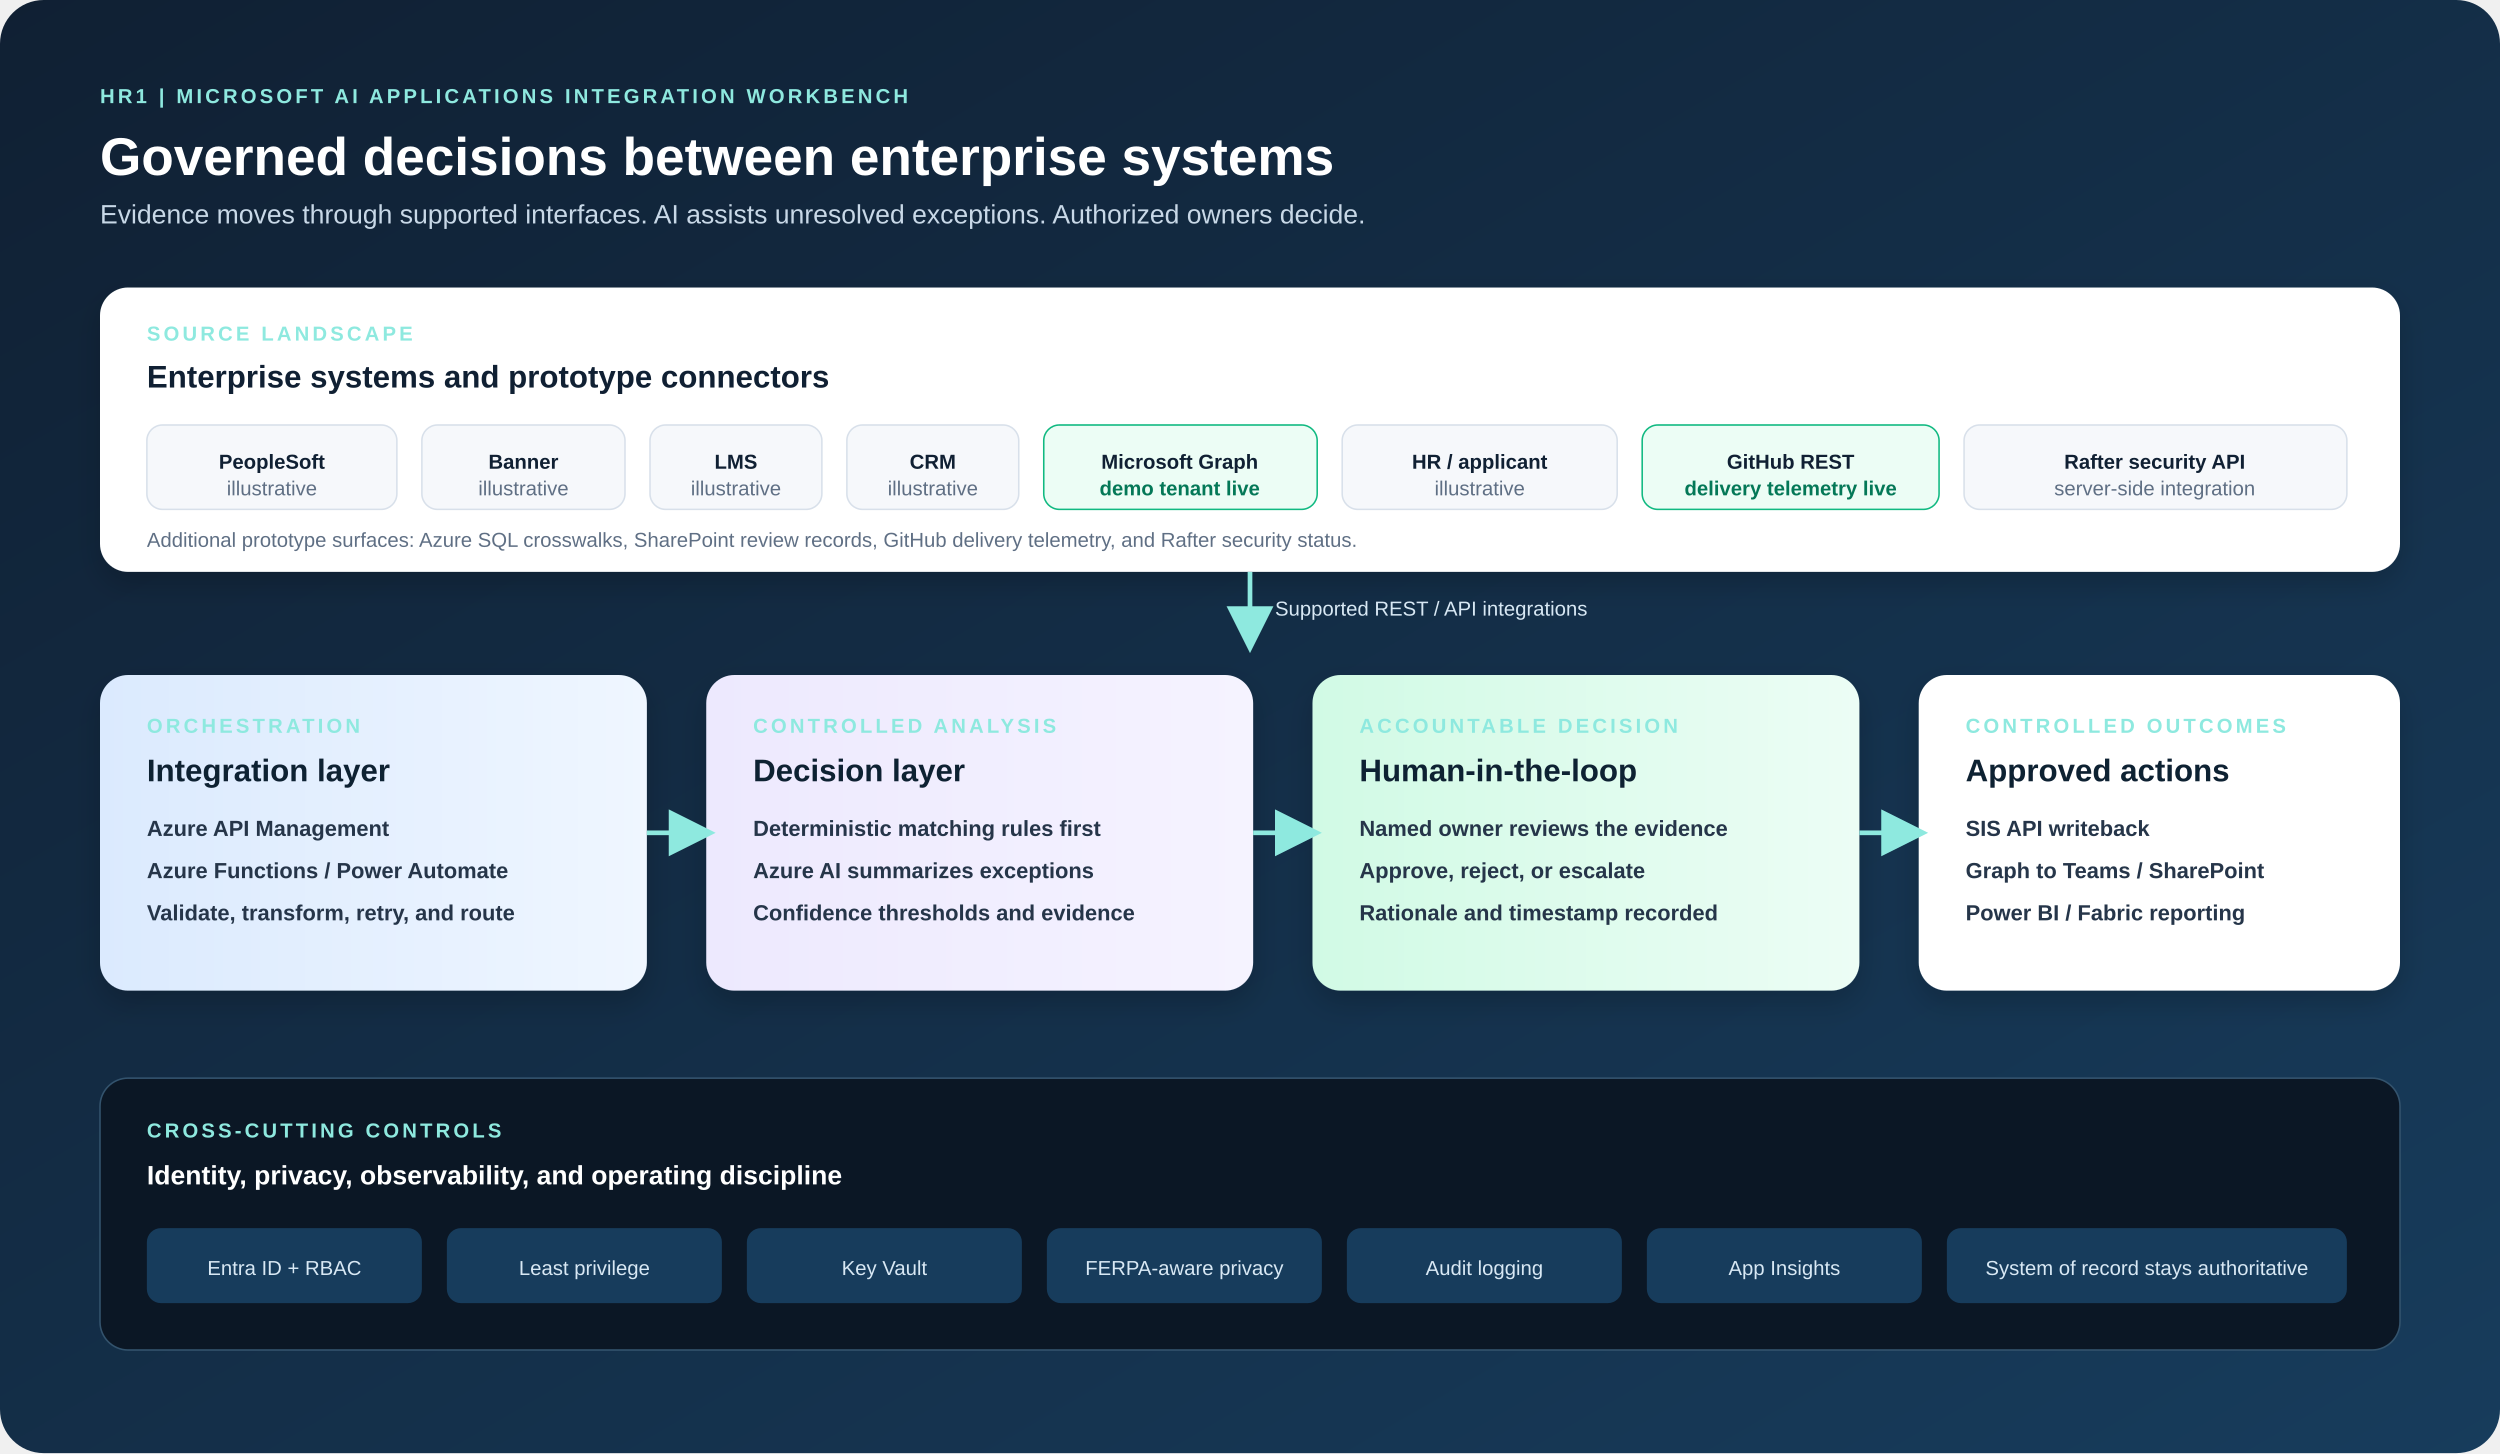
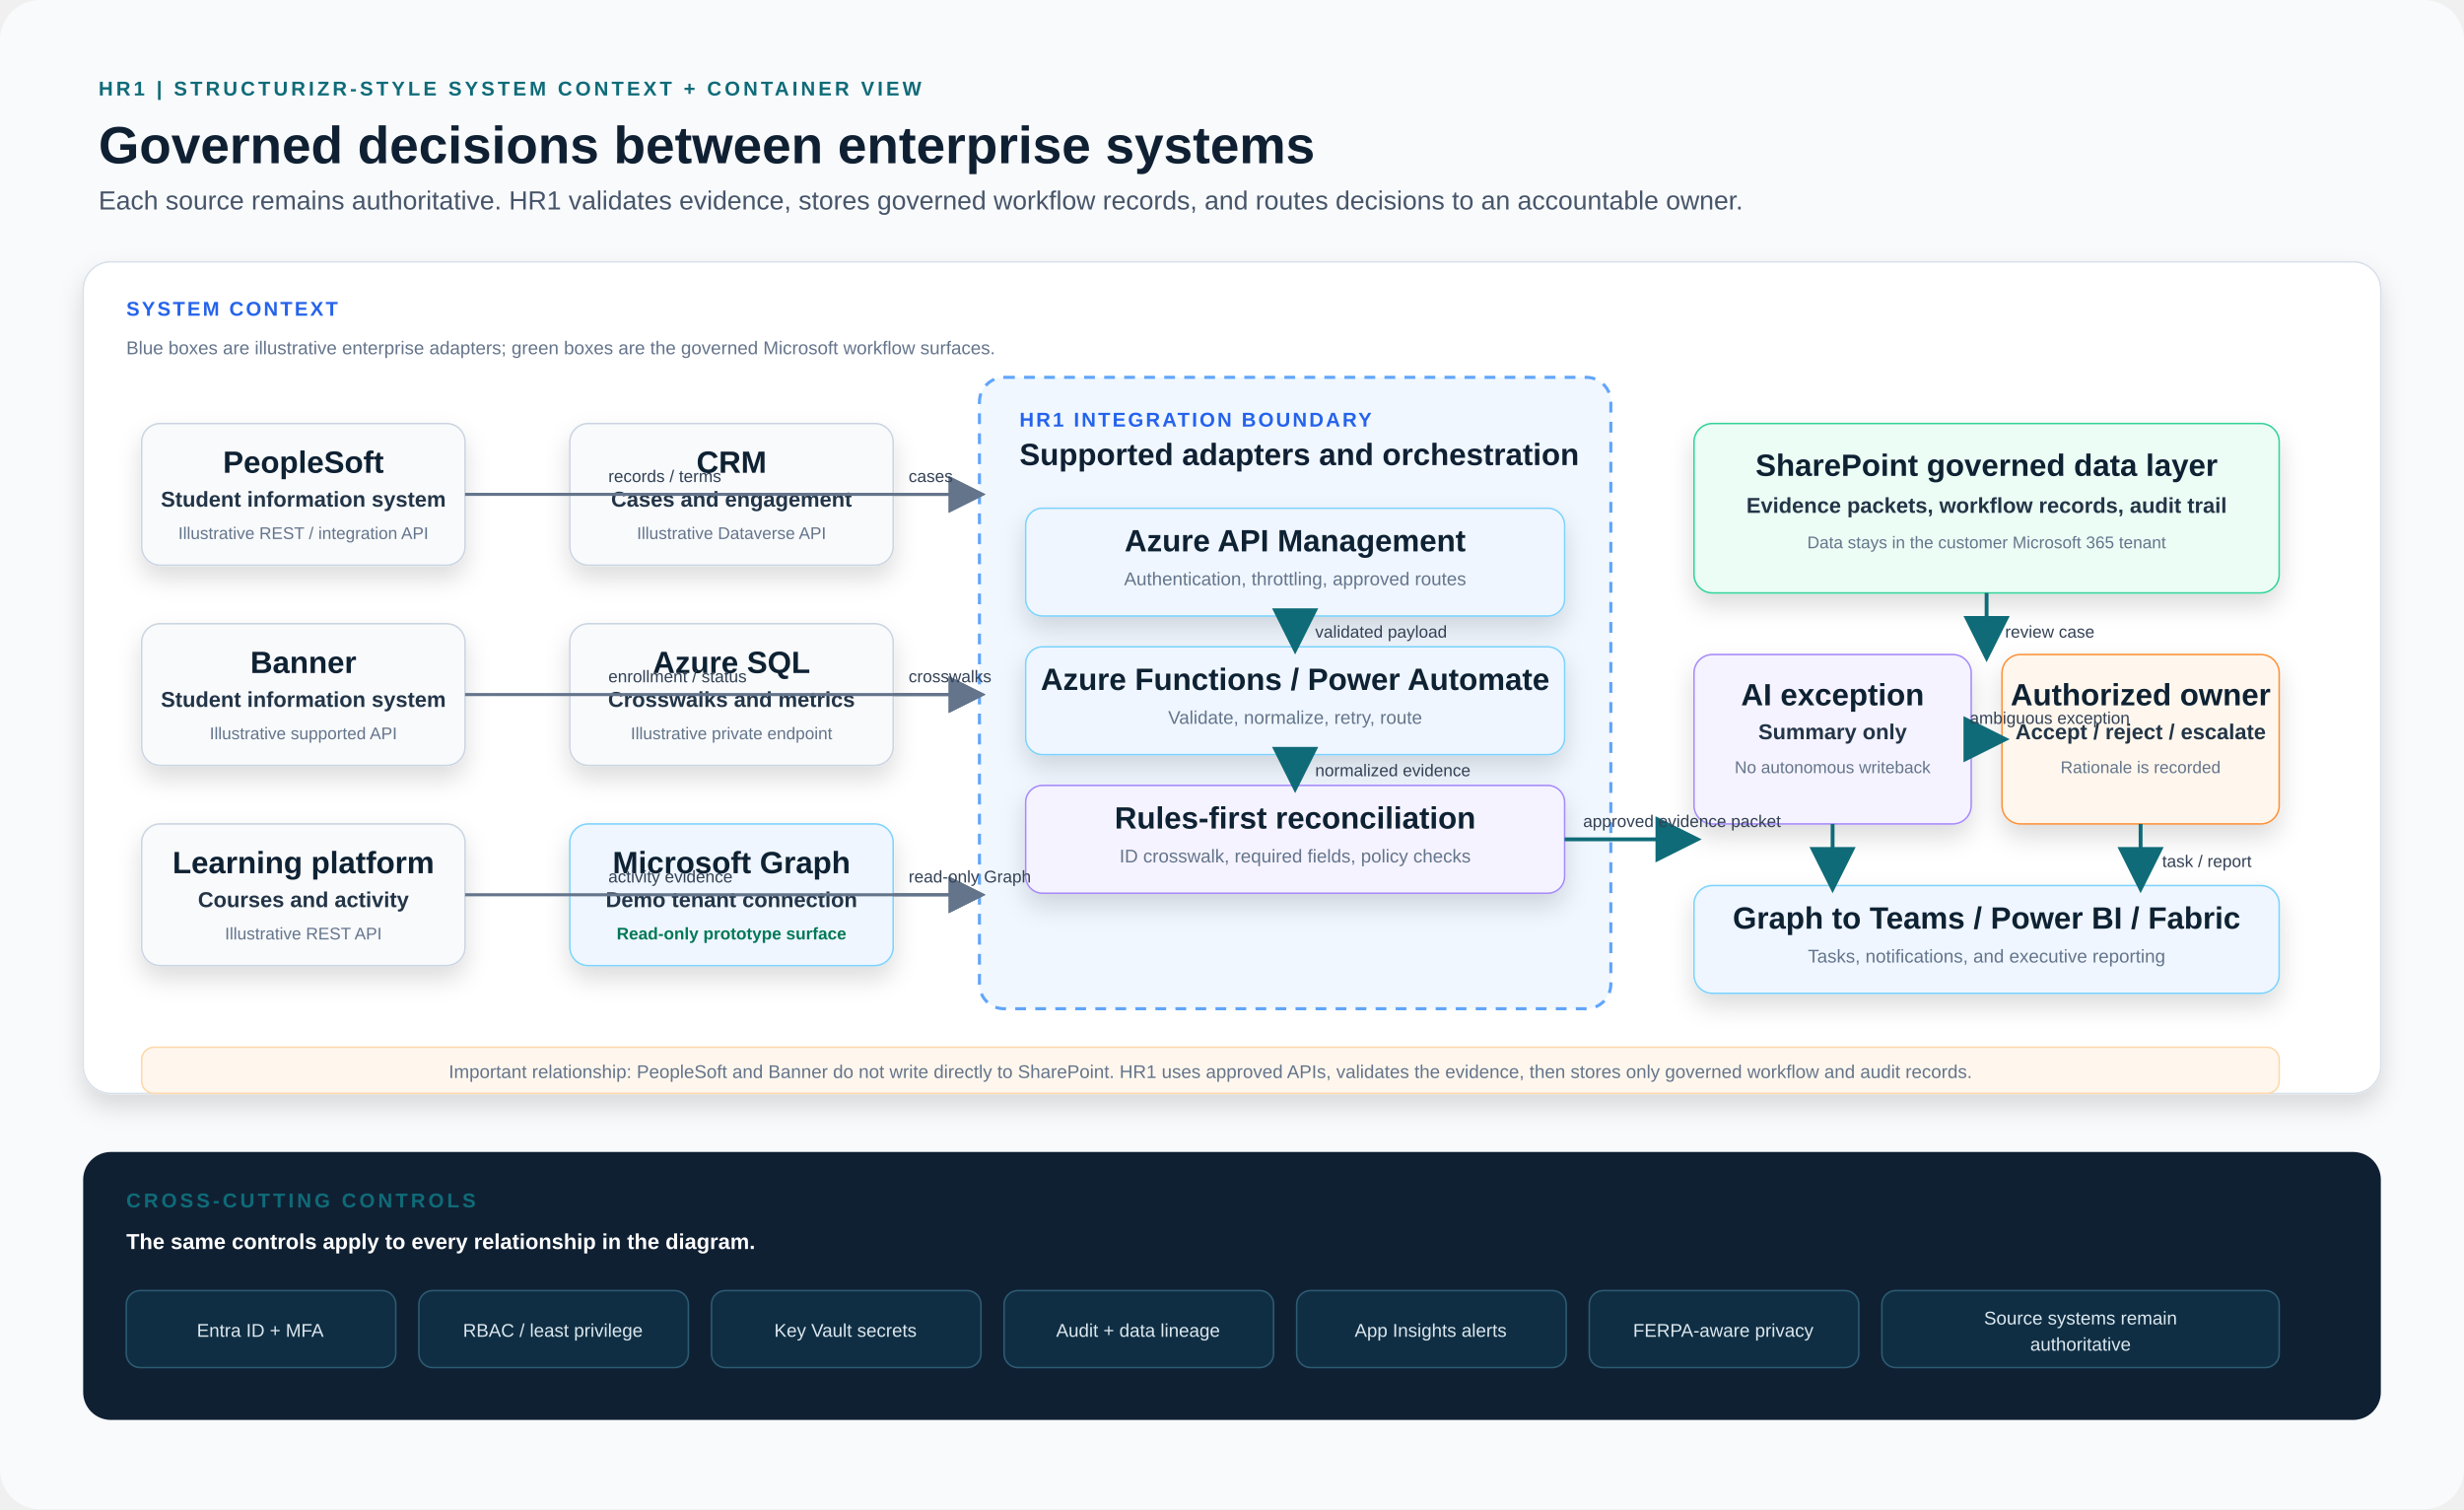
- <svg xmlns="http://www.w3.org/2000/svg" viewBox="0 0 1600 930" role="img" aria-labelledby="title desc">
+ <svg xmlns="http://www.w3.org/2000/svg" viewBox="0 0 1600 980" role="img" aria-labelledby="title desc">
  <defs>
-     <linearGradient id="canvas" x1="0" x2="1" y1="0" y2="1">
-       <stop offset="0" stop-color="#102033" />
-       <stop offset="1" stop-color="#173c5c" />
-     </linearGradient>
-     <linearGradient id="integration" x1="0" x2="1">
-       <stop offset="0" stop-color="#dbeafe" />
-       <stop offset="1" stop-color="#eff6ff" />
-     </linearGradient>
-     <linearGradient id="decision" x1="0" x2="1">
-       <stop offset="0" stop-color="#ede9fe" />
-       <stop offset="1" stop-color="#f5f3ff" />
-     </linearGradient>
-     <linearGradient id="human" x1="0" x2="1">
-       <stop offset="0" stop-color="#d1fae5" />
-       <stop offset="1" stop-color="#ecfdf5" />
-     </linearGradient>
    <filter id="shadow" x="-20%" y="-20%" width="140%" height="140%">
-       <feDropShadow dx="0" dy="8" stdDeviation="9" flood-opacity=".18" />
+       <feDropShadow dx="0" dy="8" stdDeviation="8" flood-opacity=".14" />
    </filter>
-     <marker id="arrow" markerWidth="10" markerHeight="10" refX="8" refY="5" orient="auto">
-       <path d="M0 0L10 5L0 10z" fill="#8ee9df" />
+     <marker id="arrow" markerWidth="12" markerHeight="12" refX="10" refY="6" orient="auto">
+       <path d="M0 0L12 6L0 12z" fill="#0f6b78" />
+     </marker>
+     <marker id="arrowMuted" markerWidth="12" markerHeight="12" refX="10" refY="6" orient="auto">
+       <path d="M0 0L12 6L0 12z" fill="#64748b" />
    </marker>
    <style>
-       .title{font:700 34px Arial,sans-serif;fill:#fff}.subtitle{font:400 17px Arial,sans-serif;fill:#c8d8e7}.eyebrow{font:700 13px Arial,sans-serif;letter-spacing:2px;fill:#8ee9df}.head{font:700 20px Arial,sans-serif;fill:#102033}.body{font:600 14px Arial,sans-serif;fill:#25364a}.small{font:400 13px Arial,sans-serif;fill:#5f6f84}.whitehead{font:700 17px Arial,sans-serif;fill:#fff}.whitesmall{font:400 13px Arial,sans-serif;fill:#d8e8f4}.chip{font:700 13px Arial,sans-serif;fill:#102033}.note{font:700 13px Arial,sans-serif;fill:#047857}
+       .title{font:700 34px Arial,sans-serif;fill:#102033}.subtitle{font:400 17px Arial,sans-serif;fill:#475569}.eyebrow{font:700 13px Arial,sans-serif;letter-spacing:2px;fill:#0f6b78}.head{font:700 20px Arial,sans-serif;fill:#102033}.body{font:600 14px Arial,sans-serif;fill:#243447}.small{font:400 12px Arial,sans-serif;fill:#64748b}.tiny{font:400 11px Arial,sans-serif;fill:#64748b}.label{font:700 12px Arial,sans-serif;fill:#0f6b78}.white{font:700 14px Arial,sans-serif;fill:#fff}.whiteSmall{font:400 12px Arial,sans-serif;fill:#dce7ef}.boundary{font:700 13px Arial,sans-serif;letter-spacing:1.4px;fill:#2563eb}.rel{font:400 11px Arial,sans-serif;fill:#334155}.tag{font:700 11px Arial,sans-serif;fill:#047857}.source{fill:#f8fafc;stroke:#cbd5e1}.microsoft{fill:#eff6ff;stroke:#7dd3fc}.governed{fill:#ecfdf5;stroke:#34d399}.decision{fill:#f5f3ff;stroke:#a78bfa}.person{fill:#fff7ed;stroke:#fb923c}.control{fill:#0f2e43;stroke:#2d5b72}
    </style>
  </defs>
-   <rect width="1600" height="930" rx="28" fill="url(#canvas)" />
-   <text x="64" y="66" class="eyebrow">HR1 | MICROSOFT AI APPLICATIONS INTEGRATION WORKBENCH</text>
-   <text x="64" y="112" class="title">Governed decisions between enterprise systems</text>
-   <text x="64" y="143" class="subtitle">Evidence moves through supported interfaces. AI assists unresolved exceptions. Authorized owners decide.</text>
-   <rect x="64" y="184" width="1472" height="182" rx="18" fill="#fff" filter="url(#shadow)" />
-   <text x="94" y="218" class="eyebrow" fill="#047857">SOURCE LANDSCAPE</text>
-   <text x="94" y="248" class="head">Enterprise systems and prototype connectors</text>
+   <rect width="1600" height="980" rx="26" fill="#f8fafc" />
+   <text x="64" y="62" class="eyebrow">HR1 | STRUCTURIZR-STYLE SYSTEM CONTEXT + CONTAINER VIEW</text>
+   <text x="64" y="106" class="title">Governed decisions between enterprise systems</text>
+   <text x="64" y="136" class="subtitle">Each source remains authoritative. HR1 validates evidence, stores governed workflow records, and routes decisions to an accountable owner.</text>
+   <rect x="54" y="170" width="1492" height="540" rx="18" fill="#fff" stroke="#d8e0ea" filter="url(#shadow)" />
+   <text x="82" y="205" class="boundary">SYSTEM CONTEXT</text>
+   <text x="82" y="230" class="small">Blue boxes are illustrative enterprise adapters; green boxes are the governed Microsoft workflow surfaces.</text>
+   <g filter="url(#shadow)">
+     <rect x="92" y="275" width="210" height="92" rx="12" class="source" />
+     <text x="197" y="307" text-anchor="middle" class="head">PeopleSoft</text>
+     <text x="197" y="329" text-anchor="middle" class="body">Student information system</text>
+     <text x="197" y="350" text-anchor="middle" class="tiny">Illustrative REST / integration API</text>
+     <rect x="92" y="405" width="210" height="92" rx="12" class="source" />
+     <text x="197" y="437" text-anchor="middle" class="head">Banner</text>
+     <text x="197" y="459" text-anchor="middle" class="body">Student information system</text>
+     <text x="197" y="480" text-anchor="middle" class="tiny">Illustrative supported API</text>
+     <rect x="92" y="535" width="210" height="92" rx="12" class="source" />
+     <text x="197" y="567" text-anchor="middle" class="head">Learning platform</text>
+     <text x="197" y="589" text-anchor="middle" class="body">Courses and activity</text>
+     <text x="197" y="610" text-anchor="middle" class="tiny">Illustrative REST API</text>
+     <rect x="370" y="275" width="210" height="92" rx="12" class="source" />
+     <text x="475" y="307" text-anchor="middle" class="head">CRM</text>
+     <text x="475" y="329" text-anchor="middle" class="body">Cases and engagement</text>
+     <text x="475" y="350" text-anchor="middle" class="tiny">Illustrative Dataverse API</text>
+     <rect x="370" y="405" width="210" height="92" rx="12" class="source" />
+     <text x="475" y="437" text-anchor="middle" class="head">Azure SQL</text>
+     <text x="475" y="459" text-anchor="middle" class="body">Crosswalks and metrics</text>
+     <text x="475" y="480" text-anchor="middle" class="tiny">Illustrative private endpoint</text>
+     <rect x="370" y="535" width="210" height="92" rx="12" class="microsoft" />
+     <text x="475" y="567" text-anchor="middle" class="head">Microsoft Graph</text>
+     <text x="475" y="589" text-anchor="middle" class="body">Demo tenant connection</text>
+     <text x="475" y="610" text-anchor="middle" class="tag">Read-only prototype surface</text>
+   </g>
+   <rect x="636" y="245" width="410" height="410" rx="16" fill="#f0f7ff" stroke="#60a5fa" stroke-width="2" stroke-dasharray="7 6" />
+   <text x="662" y="277" class="boundary">HR1 INTEGRATION BOUNDARY</text>
+   <text x="662" y="302" class="head">Supported adapters and orchestration</text>
+   <g filter="url(#shadow)">
+     <rect x="666" y="330" width="350" height="70" rx="11" class="microsoft" />
+     <text x="841" y="358" text-anchor="middle" class="head">Azure API Management</text>
+     <text x="841" y="380" text-anchor="middle" class="small">Authentication, throttling, approved routes</text>
+     <rect x="666" y="420" width="350" height="70" rx="11" class="microsoft" />
+     <text x="841" y="448" text-anchor="middle" class="head">Azure Functions / Power Automate</text>
+     <text x="841" y="470" text-anchor="middle" class="small">Validate, normalize, retry, route</text>
+     <rect x="666" y="510" width="350" height="70" rx="11" class="decision" />
+     <text x="841" y="538" text-anchor="middle" class="head">Rules-first reconciliation</text>
+     <text x="841" y="560" text-anchor="middle" class="small">ID crosswalk, required fields, policy checks</text>
+   </g>
+   <g filter="url(#shadow)">
+     <rect x="1100" y="275" width="380" height="110" rx="12" class="governed" />
+     <text x="1290" y="309" text-anchor="middle" class="head">SharePoint governed data layer</text>
+     <text x="1290" y="333" text-anchor="middle" class="body">Evidence packets, workflow records, audit trail</text>
+     <text x="1290" y="356" text-anchor="middle" class="tiny">Data stays in the customer Microsoft 365 tenant</text>
+     <rect x="1100" y="425" width="180" height="110" rx="12" class="decision" />
+     <text x="1190" y="458" text-anchor="middle" class="head">AI exception</text>
+     <text x="1190" y="480" text-anchor="middle" class="body">Summary only</text>
+     <text x="1190" y="502" text-anchor="middle" class="tiny">No autonomous writeback</text>
+     <rect x="1300" y="425" width="180" height="110" rx="12" class="person" />
+     <text x="1390" y="458" text-anchor="middle" class="head">Authorized owner</text>
+     <text x="1390" y="480" text-anchor="middle" class="body">Accept / reject / escalate</text>
+     <text x="1390" y="502" text-anchor="middle" class="tiny">Rationale is recorded</text>
+     <rect x="1100" y="575" width="380" height="70" rx="12" class="microsoft" />
+     <text x="1290" y="603" text-anchor="middle" class="head">Graph to Teams / Power BI / Fabric</text>
+     <text x="1290" y="625" text-anchor="middle" class="small">Tasks, notifications, and executive reporting</text>
+   </g>
+   <g stroke="#64748b" stroke-width="2" fill="none" marker-end="url(#arrowMuted)">
+     <path d="M302 321H636" />
+     <path d="M302 451H636" />
+     <path d="M302 581H636" />
+     <path d="M580 321H636" />
+     <path d="M580 451H636" />
+     <path d="M580 581H636" />
+   </g>
+   <text x="395" y="313" class="rel">records / terms</text>
+   <text x="395" y="443" class="rel">enrollment / status</text>
+   <text x="395" y="573" class="rel">activity evidence</text>
+   <text x="590" y="313" class="rel">cases</text>
+   <text x="590" y="443" class="rel">crosswalks</text>
+   <text x="590" y="573" class="rel">read-only Graph</text>
+   <g stroke="#0f6b78" stroke-width="2.5" fill="none" marker-end="url(#arrow)">
+     <path d="M841 400V420" />
+     <path d="M841 490V510" />
+     <path d="M1016 545H1100" />
+     <path d="M1290 385V425" />
+     <path d="M1280 480H1300" />
+     <path d="M1390 535V575" />
+     <path d="M1190 535V575" />
+   </g>
+   <text x="854" y="414" class="rel">validated payload</text>
+   <text x="854" y="504" class="rel">normalized evidence</text>
+   <text x="1028" y="537" class="rel">approved evidence packet</text>
+   <text x="1302" y="414" class="rel">review case</text>
+   <text x="1279" y="470" class="rel">ambiguous exception</text>
+   <text x="1404" y="563" class="rel">task / report</text>
+   <rect x="92" y="680" width="1388" height="30" rx="8" fill="#fff7ed" stroke="#fed7aa" />
+   <text x="786" y="700" text-anchor="middle" class="small">Important relationship: PeopleSoft and Banner do not write directly to SharePoint. HR1 uses approved APIs, validates the evidence, then stores only governed workflow and audit records.</text>
+   <rect x="54" y="748" width="1492" height="174" rx="18" fill="#102033" />
+   <text x="82" y="784" class="eyebrow">CROSS-CUTTING CONTROLS</text>
+   <text x="82" y="811" class="white">The same controls apply to every relationship in the diagram.</text>
  <g>
-     <rect x="94" y="272" width="160" height="54" rx="10" fill="#f6f8fb" stroke="#d8e0ea" />
-     <text x="174" y="300" text-anchor="middle" class="chip">PeopleSoft</text>
-     <text x="174" y="317" text-anchor="middle" class="small">illustrative</text>
-     <rect x="270" y="272" width="130" height="54" rx="10" fill="#f6f8fb" stroke="#d8e0ea" />
-     <text x="335" y="300" text-anchor="middle" class="chip">Banner</text>
-     <text x="335" y="317" text-anchor="middle" class="small">illustrative</text>
-     <rect x="416" y="272" width="110" height="54" rx="10" fill="#f6f8fb" stroke="#d8e0ea" />
-     <text x="471" y="300" text-anchor="middle" class="chip">LMS</text>
-     <text x="471" y="317" text-anchor="middle" class="small">illustrative</text>
-     <rect x="542" y="272" width="110" height="54" rx="10" fill="#f6f8fb" stroke="#d8e0ea" />
-     <text x="597" y="300" text-anchor="middle" class="chip">CRM</text>
-     <text x="597" y="317" text-anchor="middle" class="small">illustrative</text>
-     <rect x="668" y="272" width="175" height="54" rx="10" fill="#ecfdf5" stroke="#10b981" />
-     <text x="755" y="300" text-anchor="middle" class="chip">Microsoft Graph</text>
-     <text x="755" y="317" text-anchor="middle" class="note">demo tenant live</text>
-     <rect x="859" y="272" width="176" height="54" rx="10" fill="#f6f8fb" stroke="#d8e0ea" />
-     <text x="947" y="300" text-anchor="middle" class="chip">HR / applicant</text>
-     <text x="947" y="317" text-anchor="middle" class="small">illustrative</text>
-     <rect x="1051" y="272" width="190" height="54" rx="10" fill="#ecfdf5" stroke="#10b981" />
-     <text x="1146" y="300" text-anchor="middle" class="chip">GitHub REST</text>
-     <text x="1146" y="317" text-anchor="middle" class="note">delivery telemetry live</text>
-     <rect x="1257" y="272" width="245" height="54" rx="10" fill="#f6f8fb" stroke="#d8e0ea" />
-     <text x="1379" y="300" text-anchor="middle" class="chip">Rafter security API</text>
-     <text x="1379" y="317" text-anchor="middle" class="small">server-side integration</text>
-   </g>
-   <text x="94" y="350" class="small">Additional prototype surfaces: Azure SQL crosswalks, SharePoint review records, GitHub delivery telemetry, and Rafter security status.</text>
-   <line x1="800" y1="366" x2="800" y2="412" stroke="#8ee9df" stroke-width="3" marker-end="url(#arrow)" />
-   <text x="816" y="394" class="whitesmall">Supported REST / API integrations</text>
-   <g filter="url(#shadow)">
-     <rect x="64" y="432" width="350" height="202" rx="18" fill="url(#integration)" />
-     <text x="94" y="469" class="eyebrow" fill="#2563eb">ORCHESTRATION</text>
-     <text x="94" y="500" class="head">Integration layer</text>
-     <text x="94" y="535" class="body">Azure API Management</text>
-     <text x="94" y="562" class="body">Azure Functions / Power Automate</text>
-     <text x="94" y="589" class="body">Validate, transform, retry, and route</text>
-     <rect x="452" y="432" width="350" height="202" rx="18" fill="url(#decision)" />
-     <text x="482" y="469" class="eyebrow" fill="#6d28d9">CONTROLLED ANALYSIS</text>
-     <text x="482" y="500" class="head">Decision layer</text>
-     <text x="482" y="535" class="body">Deterministic matching rules first</text>
-     <text x="482" y="562" class="body">Azure AI summarizes exceptions</text>
-     <text x="482" y="589" class="body">Confidence thresholds and evidence</text>
-     <rect x="840" y="432" width="350" height="202" rx="18" fill="url(#human)" />
-     <text x="870" y="469" class="eyebrow" fill="#047857">ACCOUNTABLE DECISION</text>
-     <text x="870" y="500" class="head">Human-in-the-loop</text>
-     <text x="870" y="535" class="body">Named owner reviews the evidence</text>
-     <text x="870" y="562" class="body">Approve, reject, or escalate</text>
-     <text x="870" y="589" class="body">Rationale and timestamp recorded</text>
-     <rect x="1228" y="432" width="308" height="202" rx="18" fill="#fff" />
-     <text x="1258" y="469" class="eyebrow" fill="#1b7f3a">CONTROLLED OUTCOMES</text>
-     <text x="1258" y="500" class="head">Approved actions</text>
-     <text x="1258" y="535" class="body">SIS API writeback</text>
-     <text x="1258" y="562" class="body">Graph to Teams / SharePoint</text>
-     <text x="1258" y="589" class="body">Power BI / Fabric reporting</text>
-   </g>
-   <line x1="414" y1="533" x2="452" y2="533" stroke="#8ee9df" stroke-width="3" marker-end="url(#arrow)" />
-   <line x1="802" y1="533" x2="840" y2="533" stroke="#8ee9df" stroke-width="3" marker-end="url(#arrow)" />
-   <line x1="1190" y1="533" x2="1228" y2="533" stroke="#8ee9df" stroke-width="3" marker-end="url(#arrow)" />
-   <rect x="64" y="690" width="1472" height="174" rx="18" fill="#0b1725" stroke="#33536d" />
-   <text x="94" y="728" class="eyebrow">CROSS-CUTTING CONTROLS</text>
-   <text x="94" y="758" class="whitehead">Identity, privacy, observability, and operating discipline</text>
-   <g>
-     <rect x="94" y="786" width="176" height="48" rx="9" fill="#173c5c" />
-     <text x="182" y="816" text-anchor="middle" class="whitesmall">Entra ID + RBAC</text>
-     <rect x="286" y="786" width="176" height="48" rx="9" fill="#173c5c" />
-     <text x="374" y="816" text-anchor="middle" class="whitesmall">Least privilege</text>
-     <rect x="478" y="786" width="176" height="48" rx="9" fill="#173c5c" />
-     <text x="566" y="816" text-anchor="middle" class="whitesmall">Key Vault</text>
-     <rect x="670" y="786" width="176" height="48" rx="9" fill="#173c5c" />
-     <text x="758" y="816" text-anchor="middle" class="whitesmall">FERPA-aware privacy</text>
-     <rect x="862" y="786" width="176" height="48" rx="9" fill="#173c5c" />
-     <text x="950" y="816" text-anchor="middle" class="whitesmall">Audit logging</text>
-     <rect x="1054" y="786" width="176" height="48" rx="9" fill="#173c5c" />
-     <text x="1142" y="816" text-anchor="middle" class="whitesmall">App Insights</text>
-     <rect x="1246" y="786" width="256" height="48" rx="9" fill="#173c5c" />
-     <text x="1374" y="816" text-anchor="middle" class="whitesmall">System of record stays authoritative</text>
+     <rect x="82" y="838" width="175" height="50" rx="9" class="control" />
+     <text x="169" y="868" text-anchor="middle" class="whiteSmall">Entra ID + MFA</text>
+     <rect x="272" y="838" width="175" height="50" rx="9" class="control" />
+     <text x="359" y="868" text-anchor="middle" class="whiteSmall">RBAC / least privilege</text>
+     <rect x="462" y="838" width="175" height="50" rx="9" class="control" />
+     <text x="549" y="868" text-anchor="middle" class="whiteSmall">Key Vault secrets</text>
+     <rect x="652" y="838" width="175" height="50" rx="9" class="control" />
+     <text x="739" y="868" text-anchor="middle" class="whiteSmall">Audit + data lineage</text>
+     <rect x="842" y="838" width="175" height="50" rx="9" class="control" />
+     <text x="929" y="868" text-anchor="middle" class="whiteSmall">App Insights alerts</text>
+     <rect x="1032" y="838" width="175" height="50" rx="9" class="control" />
+     <text x="1119" y="868" text-anchor="middle" class="whiteSmall">FERPA-aware privacy</text>
+     <rect x="1222" y="838" width="258" height="50" rx="9" class="control" />
+     <text x="1351" y="860" text-anchor="middle" class="whiteSmall">Source systems remain</text>
+     <text x="1351" y="877" text-anchor="middle" class="whiteSmall">authoritative</text>
  </g>
</svg>
